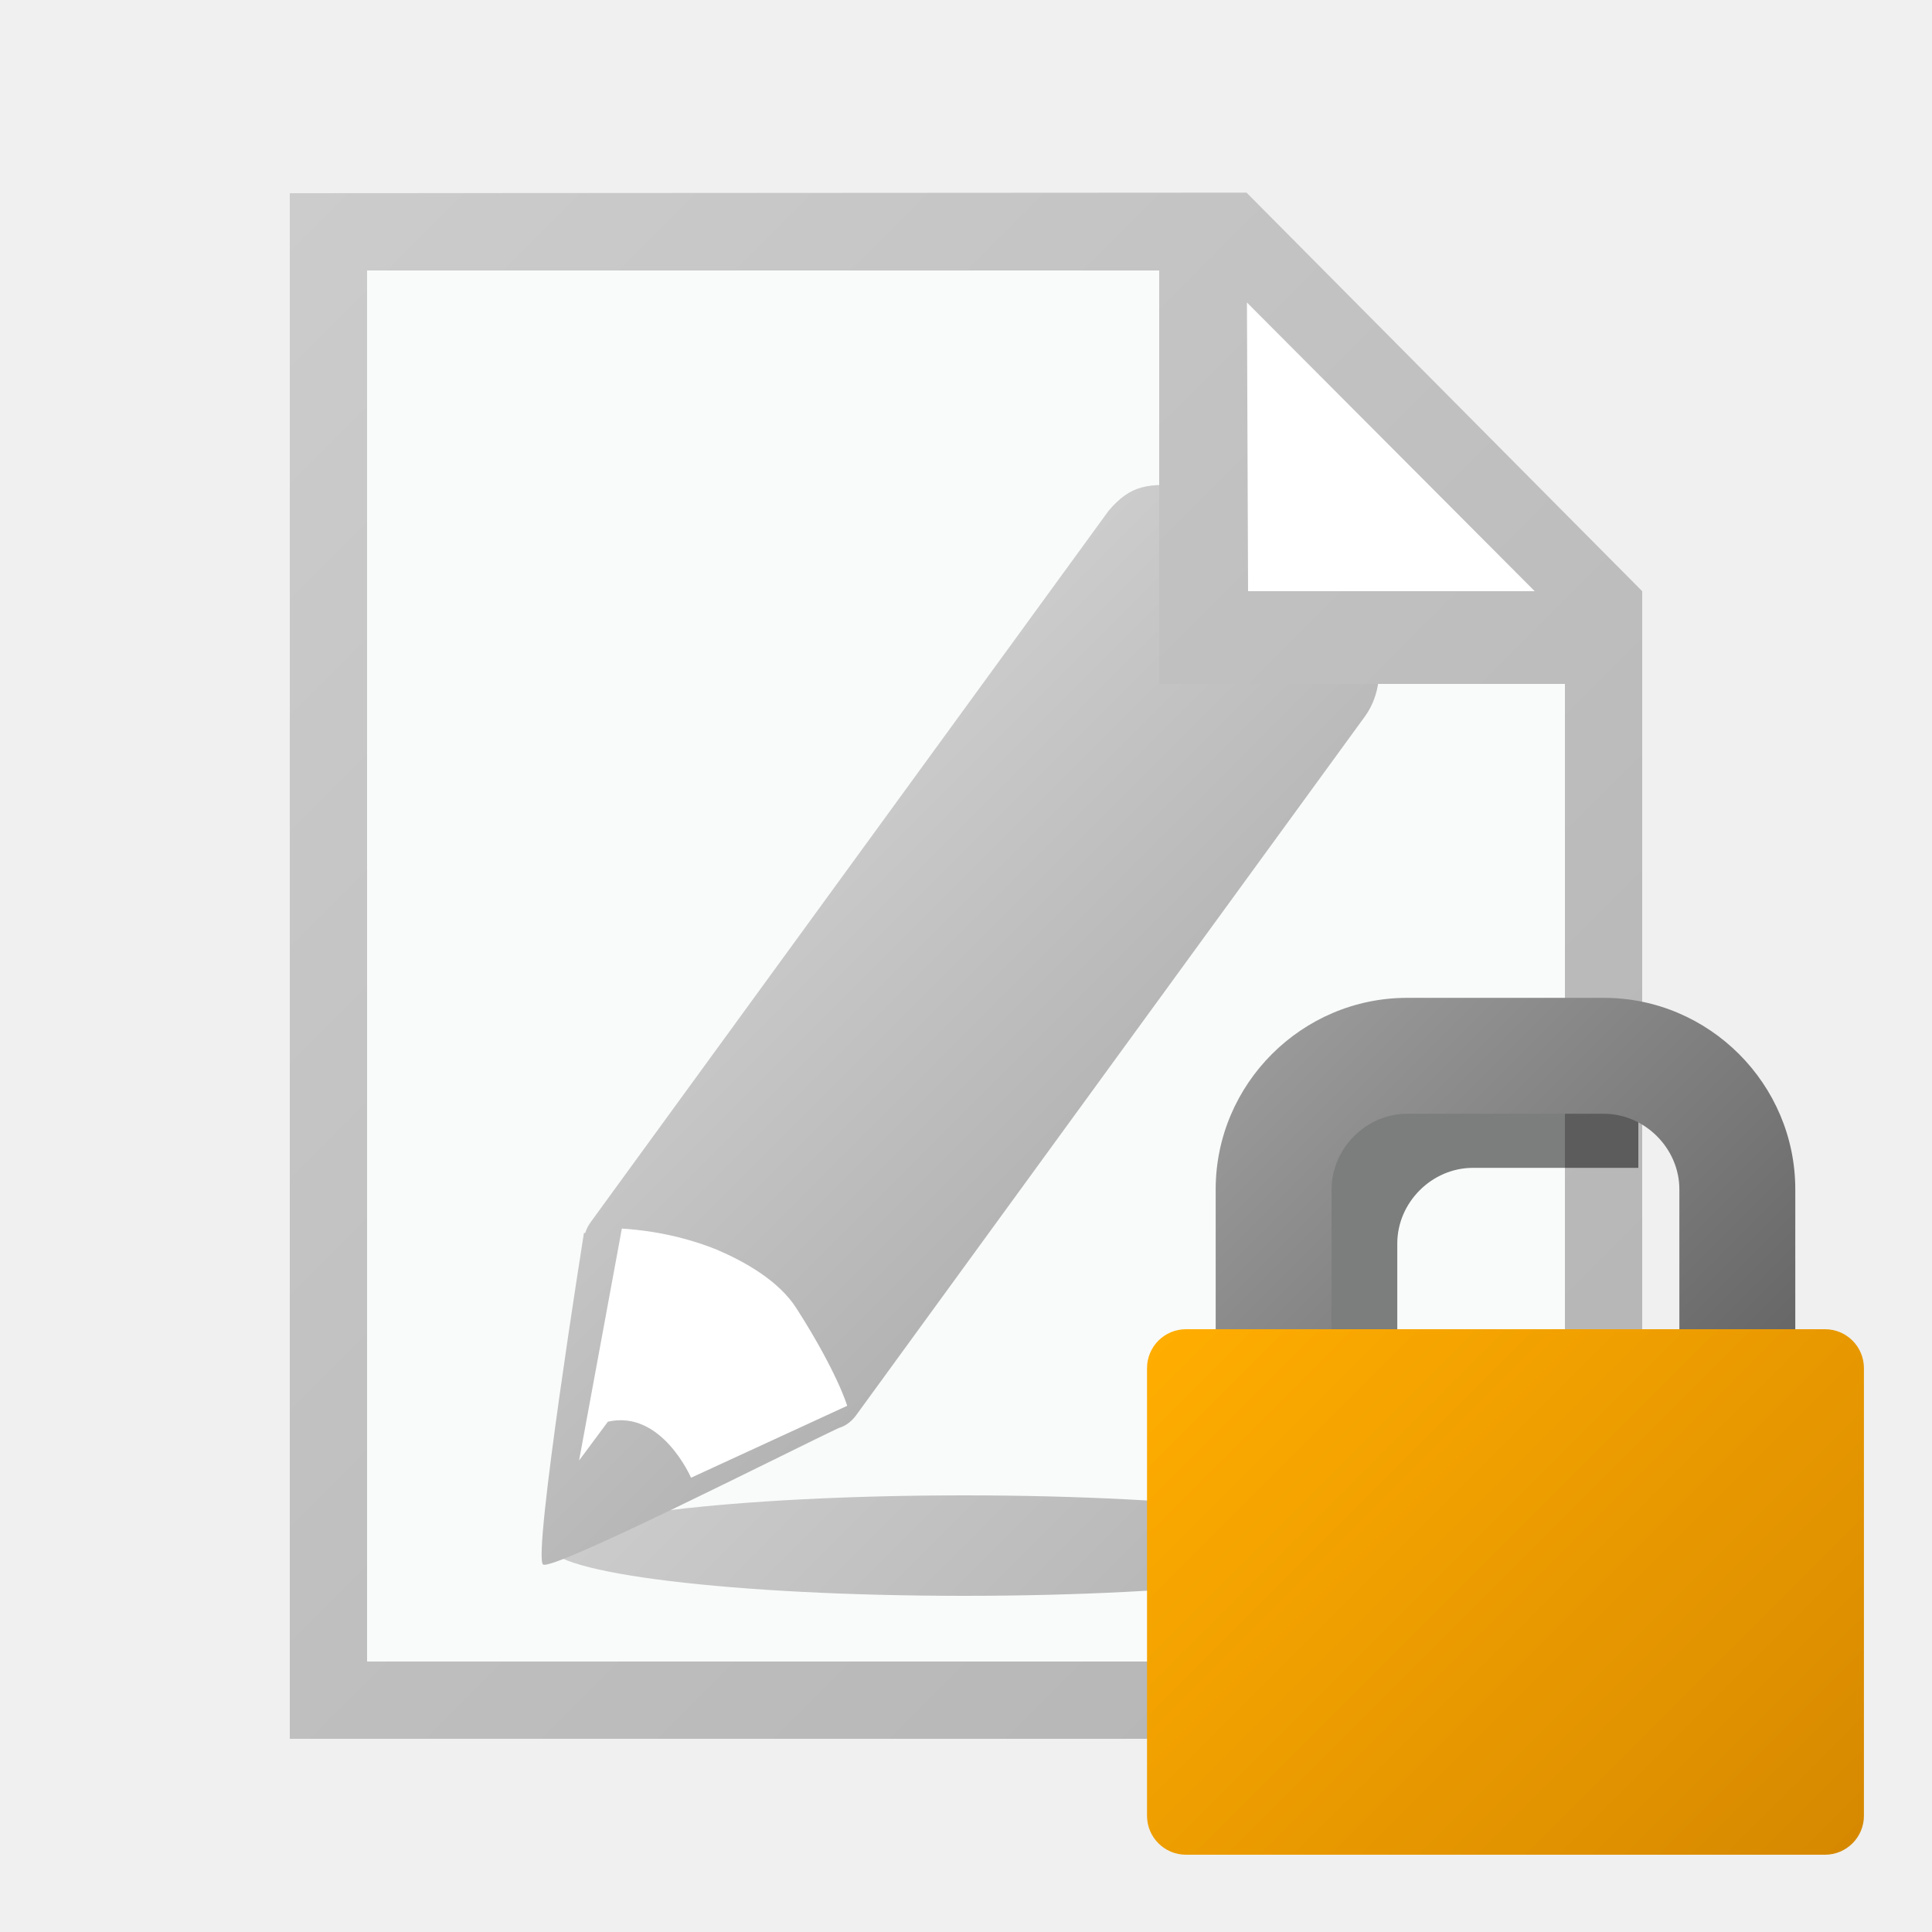
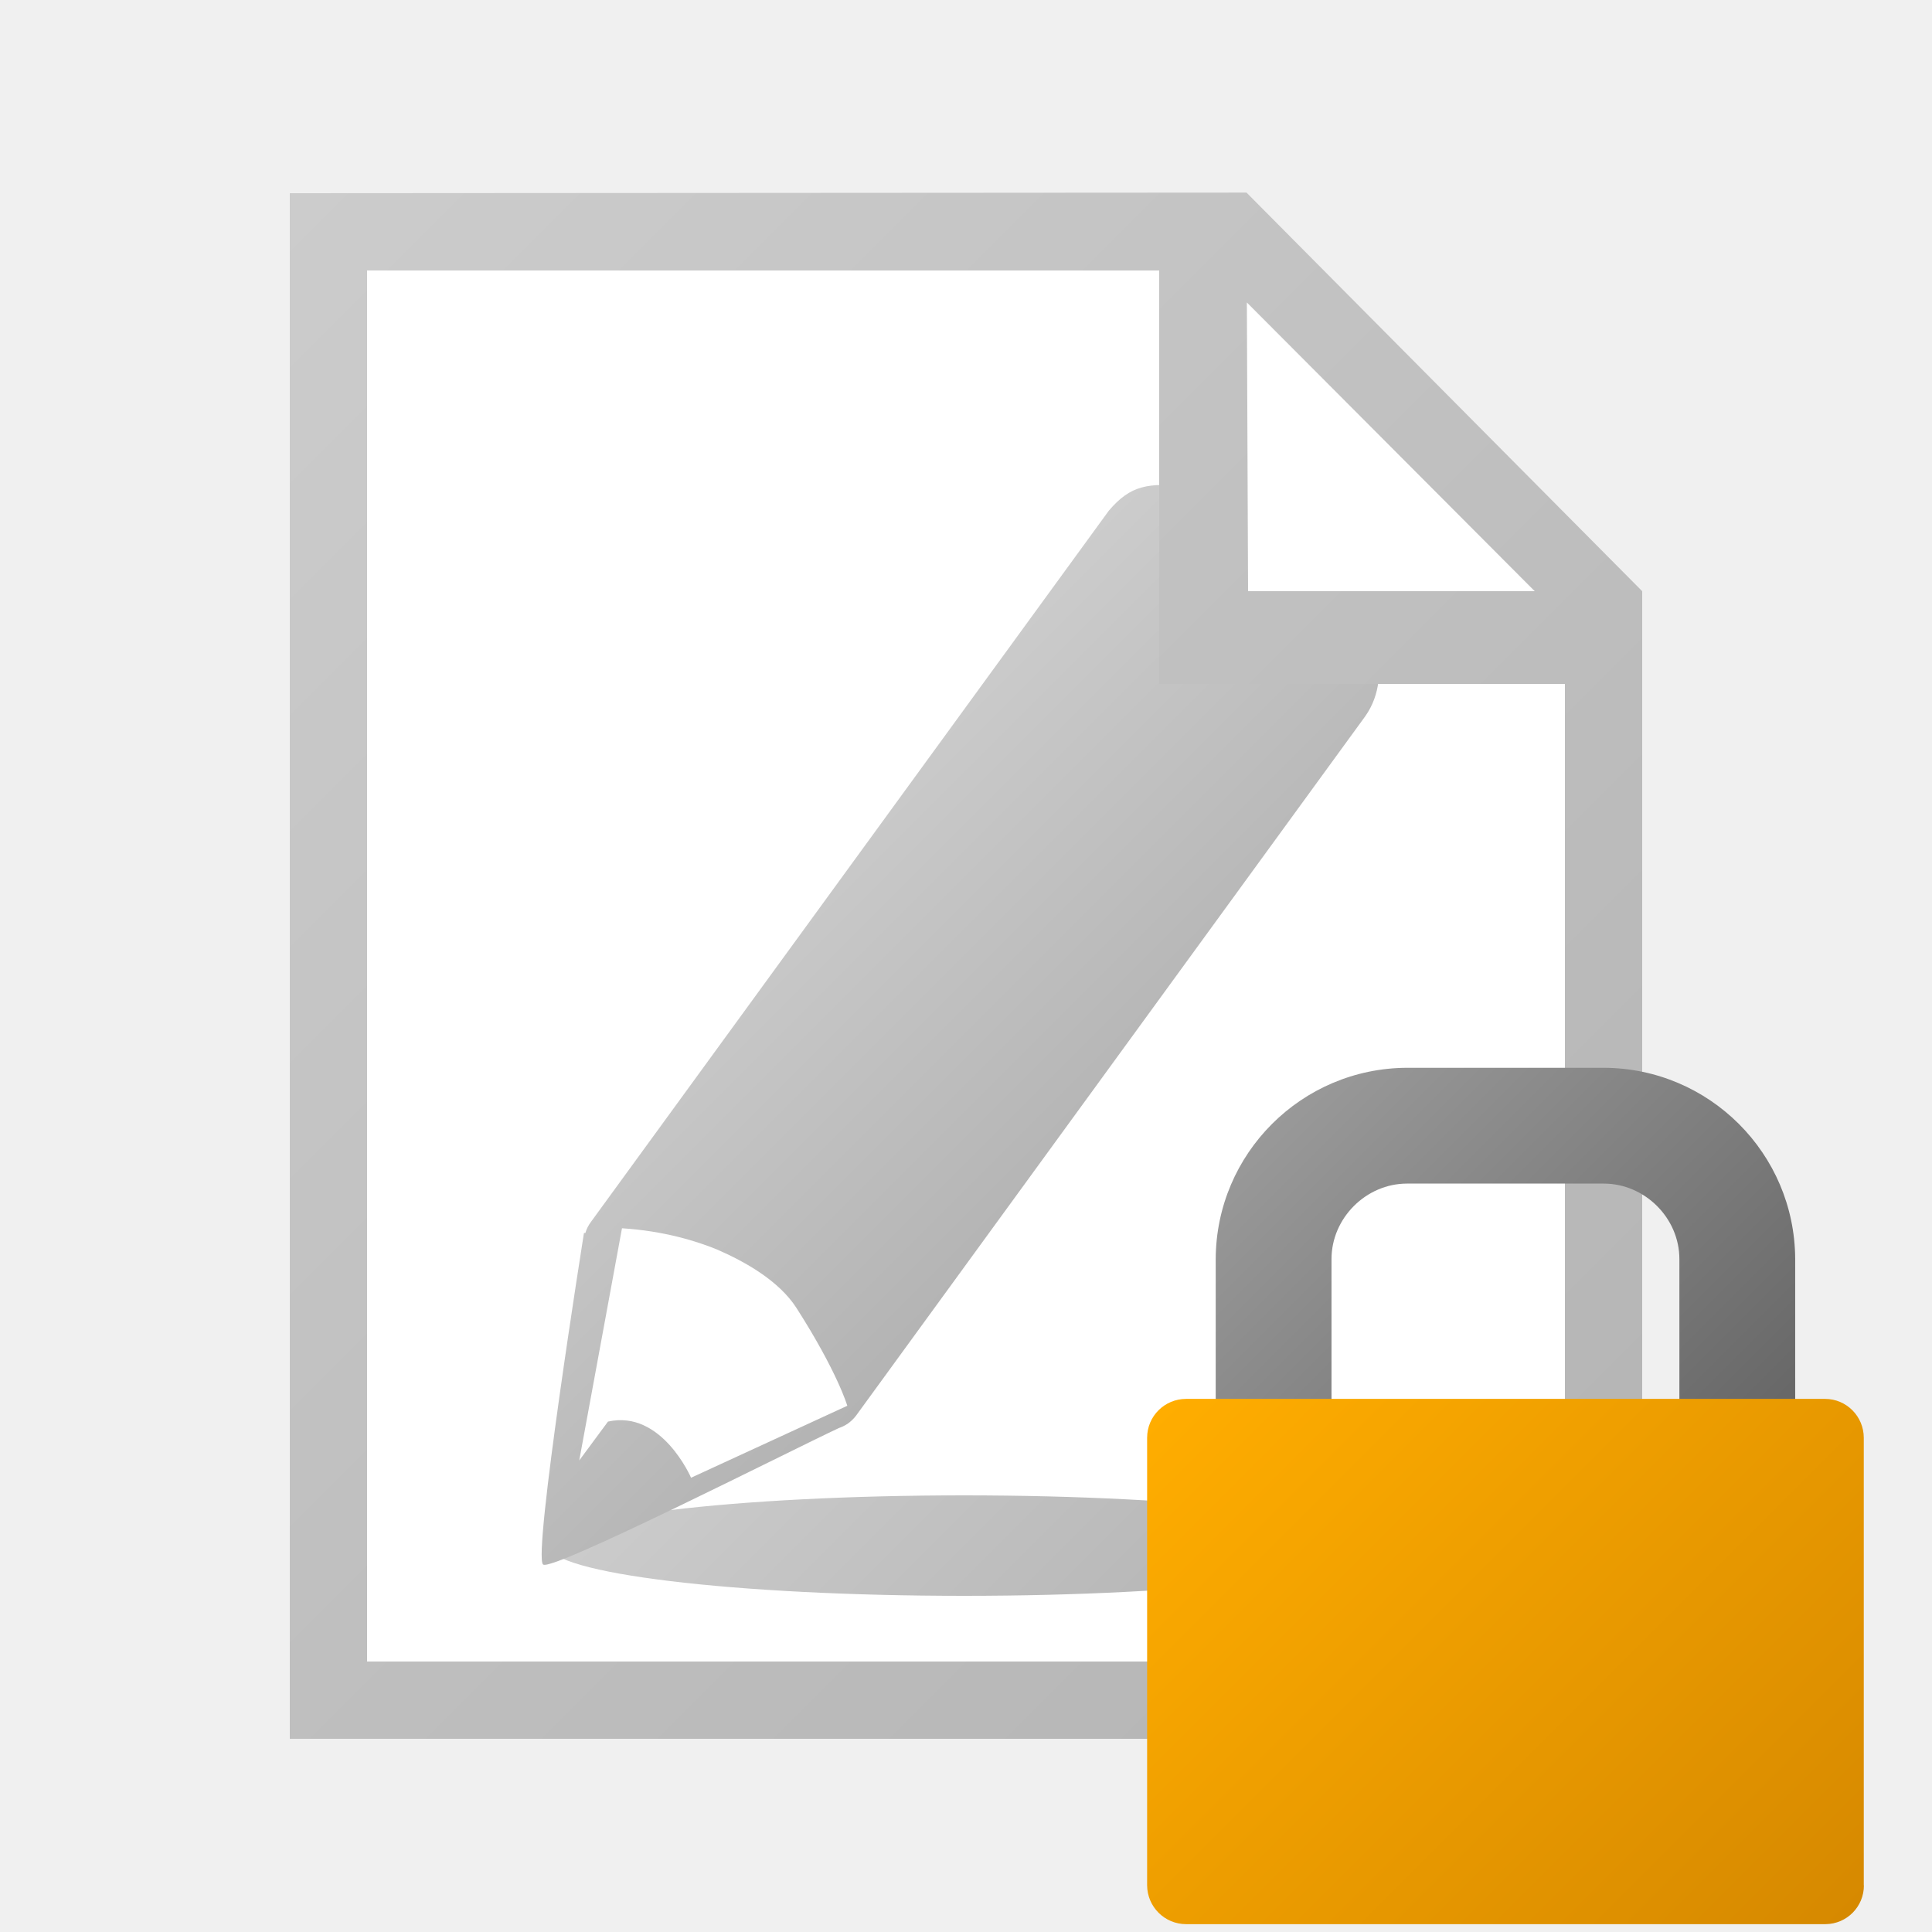
- <svg xmlns="http://www.w3.org/2000/svg" width="18" height="18" viewBox="0 0 500 500">
-   <path fill="#FFF" d="M410 155v285H90V60h228z" />
-   <path fill="#F9FAFA" d="M410 155v285H90V60h228z" />
-   <linearGradient id="a" gradientUnits="userSpaceOnUse" x1="195.353" y1="345.853" x2="303.648" y2="454.148">
-     <stop offset="0" stop-color="#CCC" />
+ <svg xmlns="http://www.w3.org/2000/svg" width="18" height="18" viewBox="0 0 16 16">
+   <path fill="#FFF" d="M13.12 4.96v9.12H2.88V1.92h7.296l2.944 3.04z" />
+   <path fill="#FFF" d="M13.12 4.96v9.12H2.88V1.92h7.296l2.944 3.04z" />
+   <linearGradient id="a" gradientUnits="userSpaceOnUse" x1="18295.107" y1="26155.84" x2="18403.396" y2="26264.129" gradientTransform="matrix(.032 0 0 .032 -579.192 -825.92)">
+     <stop offset="0" stop-color="#ccc" />
    <stop offset="1" stop-color="#b3b3b3" />
  </linearGradient>
-   <ellipse fill="url(#a)" cx="249.5" cy="400" rx="107.5" ry="13" />
-   <path fill="#FFF" d="M146.79 396.232l-1.346-31.653 12.123-50.51s36.367-17.51 52.53 4.713c16.163 22.225 10.776 46.47 10.776 46.47l-74.082 30.98z" />
-   <linearGradient id="b" gradientUnits="userSpaceOnUse" x1="193.083" y1="225.861" x2="277.617" y2="310.395">
-     <stop offset="0" stop-color="#CCC" />
+   <ellipse fill="url(#a)" cx="7.984" cy="12.8" rx="3.44" ry=".416" />
+   <path fill="#FFF" d="M4.697 12.68l-.043-1.014.388-1.615s1.164-.561 1.681.15.345 1.486.345 1.486l-2.371.993z" />
+   <linearGradient id="b" gradientUnits="userSpaceOnUse" x1="18292.844" y1="26035.852" x2="18377.391" y2="26120.398" gradientTransform="matrix(.032 0 0 .032 -579.192 -825.92)">
+     <stop offset="0" stop-color="#ccc" />
    <stop offset="1" stop-color="#b3b3b3" />
  </linearGradient>
-   <path fill="url(#b)" d="M353.303 159.253s2.04-6.247-17.573-20.526c-19.612-14.28-28.14-12.917-28.14-12.917-10.592-.846-14.938-.35-20.675 6.365L152.853 316.308a9.326 9.326 0 0 0-1.396 2.788h-.338s-13.33 83.824-10.574 85.793c2.488 1.775 63.67-29.29 76.55-35.337.72-.2 1.442-.536 2.133-1.003l.025-.01-.002-.007a9.242 9.242 0 0 0 2.28-2.222l131.772-180.986c8.118-11.448-.002-26.07-.002-26.07zM178.84 382.435s-7.606-17.666-21.515-14.504l-7.46 10.046 11.07-60.023c10.932.696 19.415 3.362 24.54 5.442 7.213 3.085 16.048 8.01 20.624 15.16 10.636 16.62 13.155 25.264 13.155 25.264l-40.415 18.615z" />
-   <path fill="#FFF" d="M312 65l8 100 90-10z" />
-   <linearGradient id="c" gradientUnits="userSpaceOnUse" x1="36.937" y1="88.064" x2="411.937" y2="463.064">
-     <stop offset="0" stop-color="#CCC" />
+   <path fill="url(#b)" d="M11.307 5.096s.064-.2-.563-.657-.9-.414-.9-.414c-.339-.026-.478-.01-.661.204l-4.291 5.893a.274.274 0 0 0-.044.089h-.012s-.427 2.684-.338 2.746c.08.057 2.037-.938 2.45-1.131a.284.284 0 0 0 .068-.033h.001a.324.324 0 0 0 .073-.07l4.217-5.792c.257-.367 0-.835 0-.835zm-5.584 7.142s-.243-.565-.688-.465l-.238.322.354-1.923c.35.022.621.108.785.175.231.1.514.258.66.485.34.531.421.81.421.81l-1.294.596z" />
+   <path fill="#FFF" d="M9.984 2.08l.256 3.2 2.88-.32-3.136-2.88z" />
+   <linearGradient id="c" gradientUnits="userSpaceOnUse" x1="18136.691" y1="25898.059" x2="18511.69" y2="26273.057" gradientTransform="matrix(.032 0 0 .032 -579.192 -825.92)">
+     <stop offset="0" stop-color="#ccc" />
    <stop offset="1" stop-color="#b3b3b3" />
  </linearGradient>
-   <path fill="url(#c)" d="M322.597 49.85L75 50v400h350V153L322.597 49.85zM397.184 153H323l-.292-74.71L397.184 153zM405 430H95V70h205v107h105v253z" />
-   <path opacity=".5" d="M424 358h-62.383v-36.205c0-10.6 8.954-19.554 19.554-19.554H424v-30h-42.83c-27.254 0-49.553 22.3-49.553 49.555V358h-7.69c-5.564 0-10.075 4.51-10.075 10.074V449H424v-91z" />
-   <linearGradient id="d" gradientUnits="userSpaceOnUse" x1="336.706" y1="265.266" x2="442.529" y2="371.089">
+   <path fill="url(#c)" d="M10.323 1.595L2.4 1.6v12.8h11.2V4.896l-3.277-3.301zm2.387 3.301h-2.374l-.01-2.391 2.384 2.391zm.25 8.864H3.04V2.24H9.6v3.424h3.36v8.096z" />
+   <linearGradient id="d" gradientUnits="userSpaceOnUse" x1="54605.762" y1="77681.086" x2="54711.547" y2="77786.867" gradientTransform="matrix(.032 0 0 .032 -1736.609 -2476.727)">
    <stop offset="0" stop-color="#999" />
    <stop offset="1" stop-color="#666" />
  </linearGradient>
-   <path fill="url(#d)" d="M344.617 349v-41.205c0-10.6 8.954-19.554 19.554-19.554h50.894c10.6 0 19.554 8.955 19.554 19.555V349h30v-41.205c0-27.255-22.3-49.554-49.554-49.554H364.17c-27.254 0-49.553 22.3-49.553 49.555V349h30z" />
-   <linearGradient id="e" gradientUnits="userSpaceOnUse" x1="312.185" y1="334.568" x2="467.05" y2="489.433">
+   <path fill="url(#d)" d="M11.027 11.745v-1.318c0-.34.287-.625.625-.625h1.63c.339 0 .626.285.626.625v1.318h.959v-1.318a1.59 1.59 0 0 0-1.585-1.584h-1.63a1.59 1.59 0 0 0-1.584 1.584v1.318h.959z" />
+   <linearGradient id="e" gradientUnits="userSpaceOnUse" x1="54581.23" y1="77750.313" x2="54736.078" y2="77905.156" gradientTransform="matrix(.032 0 0 .032 -1736.609 -2476.727)">
    <stop offset="0" stop-color="#ffad00" />
    <stop offset="1" stop-color="#d68900" />
  </linearGradient>
-   <path fill="url(#e)" d="M482.383 469.926c0 5.563-4.51 10.074-10.074 10.074H306.925c-5.563 0-10.074-4.51-10.074-10.074V354.074c0-5.563 4.51-10.074 10.074-10.074H472.31c5.562 0 10.073 4.51 10.073 10.074v115.852z" />
+   <path fill="url(#e)" d="M15.436 15.614a.32.32 0 0 1-.317.321H9.823a.323.323 0 0 1-.323-.321v-3.707c0-.179.145-.322.323-.322h5.291c.179 0 .321.146.321.322v3.707h.001z" />
</svg>
